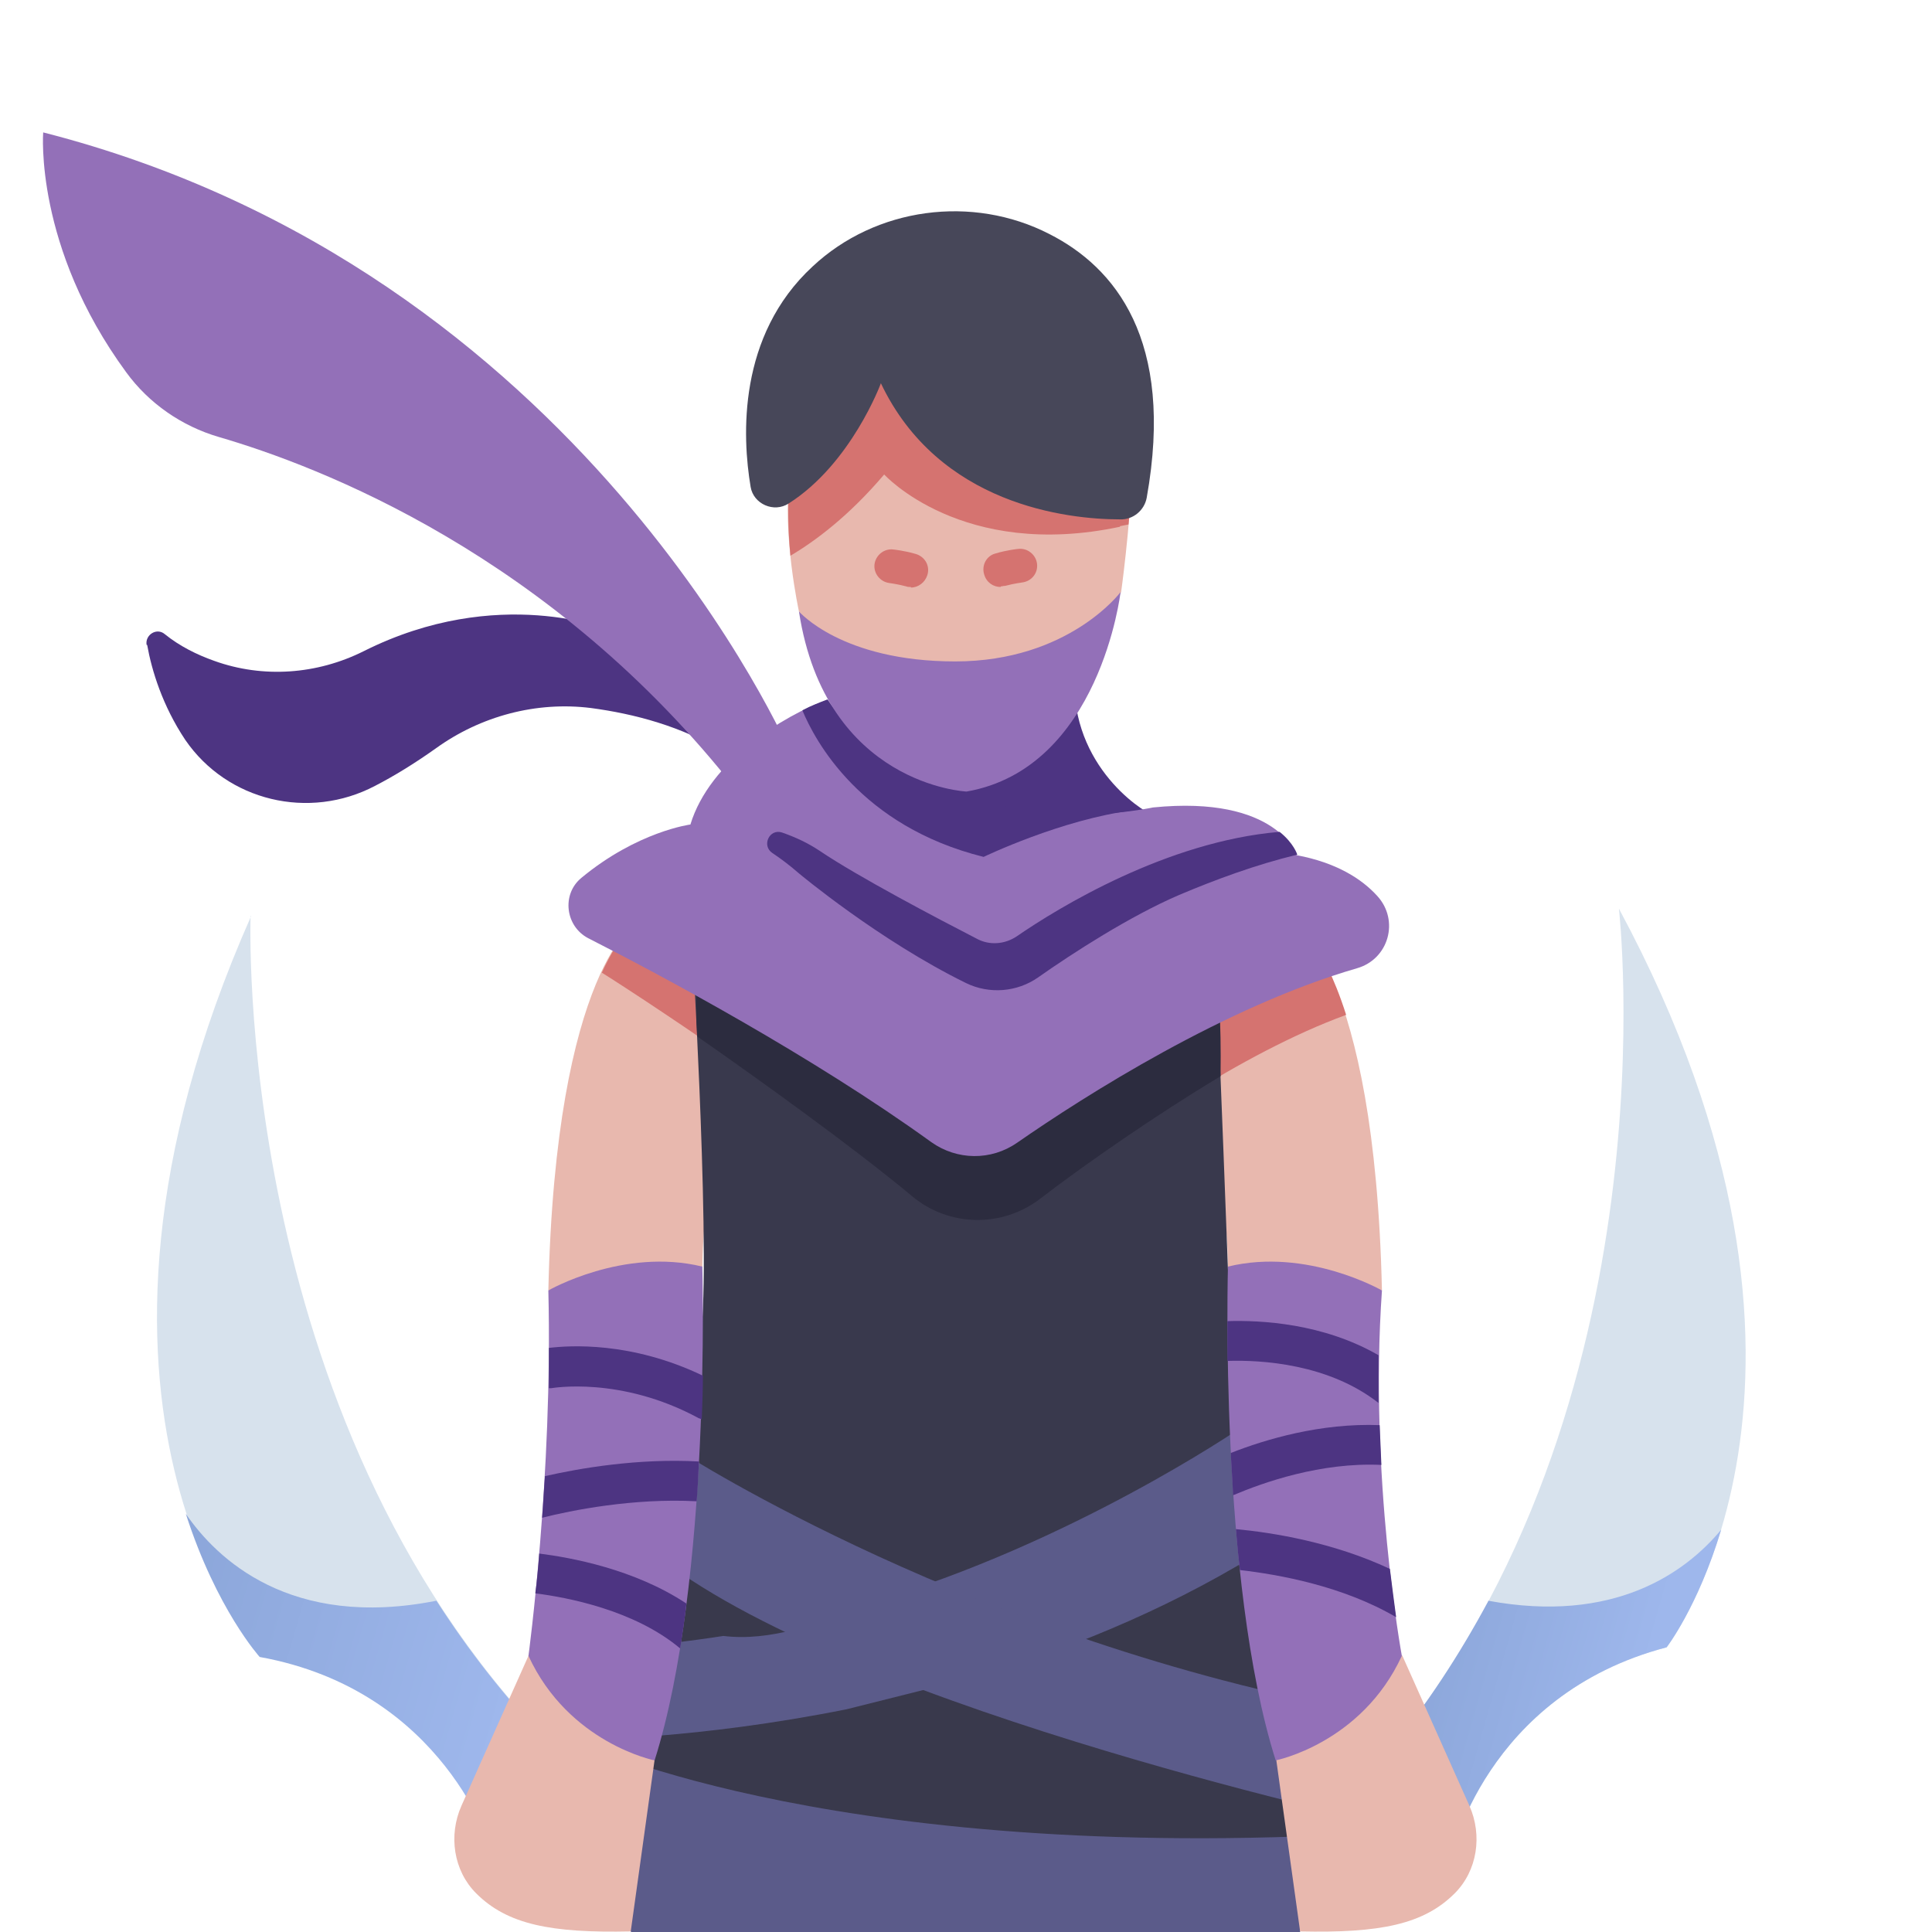
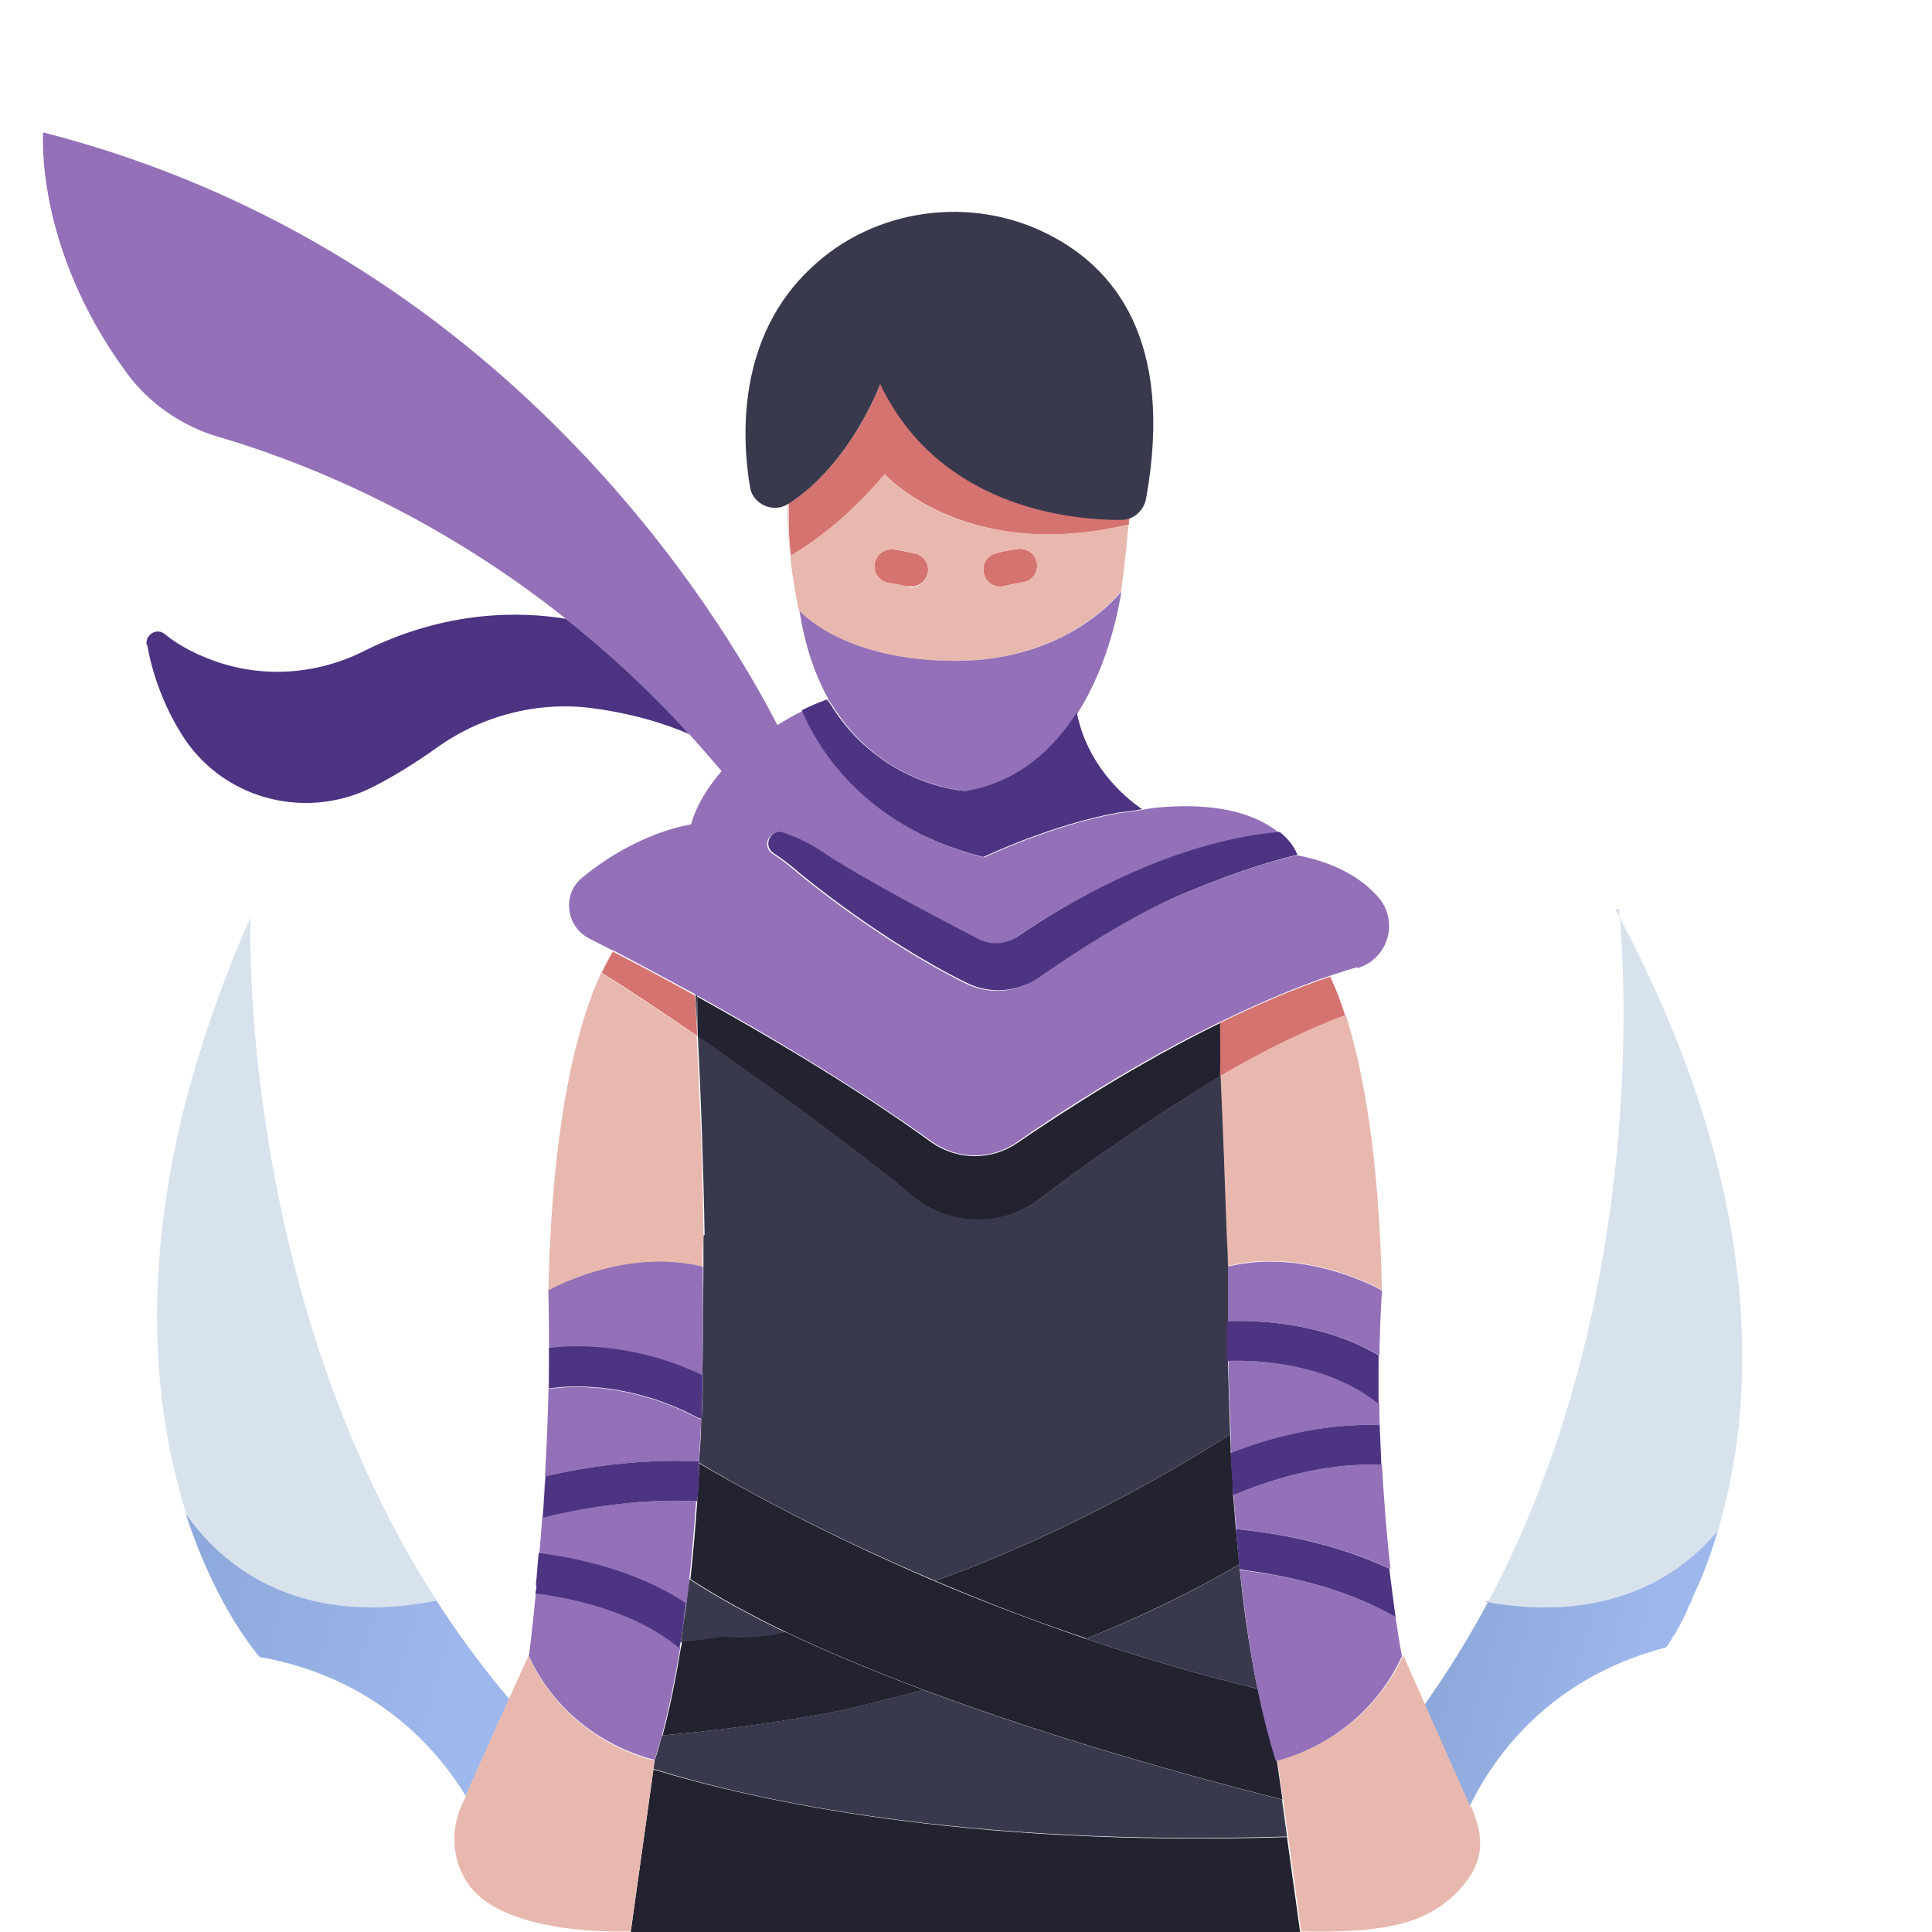
- <svg xmlns="http://www.w3.org/2000/svg" id="Camada_1" version="1.1" viewBox="0 0 340 340">
+ <svg xmlns="http://www.w3.org/2000/svg" xmlns:xlink="http://www.w3.org/1999/xlink" id="Camada_1" version="1.1" viewBox="0 0 340 340">
  <defs>
    <style>
      .st0 {
-         fill: #474759;
+         fill: url(#Gradiente_sem_nome_21);
      }

      .st1 {
-         fill: #39394c;
+         fill: #4d3482;
      }

      .st2 {
-         fill: #4d3482;
+         fill: url(#Gradiente_sem_nome_2);
      }

      .st3 {
-         fill: url(#Gradiente_sem_nome_2);
+         fill: #39394d;
      }

      .st4 {
-         fill: #39394d;
+         fill: #9370b8;
      }

      .st5 {
-         fill: #5b5b8a;
+         fill: #222230;
      }

      .st6 {
-         fill: #9370b8;
+         fill: #d7e2ed;
      }

      .st7 {
-         fill: #2c2c3f;
+         fill: #e8b8ae;
      }

      .st8 {
-         fill: url(#Gradiente_sem_nome);
-       }
- 
-       .st9 {
-         fill: #d7e2ed;
-       }
- 
-       .st10 {
-         fill: #e8b8ae;
-       }
- 
-       .st11 {
        fill: #d57370;
      }
- 
-       .st12 {
-         fill: #813450;
-       }
    </style>
-     <linearGradient id="Gradiente_sem_nome" data-name="Gradiente sem nome" x1="88" y1="35.8" x2="12.3" y2="57.5" gradientTransform="translate(0 339.9) scale(1 -1)" gradientUnits="userSpaceOnUse">
+     <linearGradient id="Gradiente_sem_nome_2" data-name="Gradiente sem nome 2" x1="80.9" y1="298" x2="7.7" y2="277.1" gradientUnits="userSpaceOnUse">
      <stop offset="0" stop-color="#9eb7ec" />
      <stop offset="1" stop-color="#87a2d5" />
    </linearGradient>
-     <linearGradient id="Gradiente_sem_nome_2" data-name="Gradiente sem nome 2" x1="288" y1="39.2" x2="240" y2="52.9" gradientTransform="translate(0 339.9) scale(1 -1)" gradientUnits="userSpaceOnUse">
-       <stop offset="0" stop-color="#9eb7ec" />
-       <stop offset="1" stop-color="#87a2d5" />
-     </linearGradient>
+     <linearGradient id="Gradiente_sem_nome_21" data-name="Gradiente sem nome 2" x1="289.3" y1="296" x2="241.3" y2="282.3" xlink:href="#Gradiente_sem_nome_2" />
  </defs>
-   <g id="Layer_8">
-     <g>
-       <path class="st9" d="M284.9,159.9s10.1,87.4-41,148.9l11.4,18.2s6-28.7,38-37.1c0,0,36.3-46.9-8.4-130Z" />
-       <path class="st9" d="M44.1,161.2s-3.3,87.9,52.4,145.3l-9.9,19s-8.2-28.1-40.8-34c0,0-39.8-44-1.6-130.3Z" />
-       <path class="st8" d="M86.6,325.6l9.9-19c-7.6-7.8-14.1-16.2-19.7-24.9-25.7,5.1-38.7-7.4-44.1-15.3,5.4,16.8,13,25.2,13,25.2,32.6,5.9,40.8,34,40.8,34Z" />
-       <path class="st3" d="M261.9,281.8c-5,9.3-10.9,18.4-18,27l11.4,18.2s6-28.7,38-37.1c0,0,5.5-7.1,9.6-20.7-6.3,7.6-18.9,16.6-41,12.5Z" />
-       <path class="st10" d="M227.5,162.1s14.4,8.1,15.7,65l-27.1-4.2s0-19.4-6-27.2l-10.9-20.2,28.3-13.4Z" />
-       <path class="st11" d="M227.5,162.1l-28.3,13.4,9.5,17.5c9.1-5.7,18.9-11,28.2-14.4-4.4-13.8-9.3-16.6-9.3-16.6Z" />
-       <path class="st10" d="M112.2,162.1s-14.4,8.1-15.7,65l27.1-4.2s0-19.4,6-27.2l10.9-20.2-28.3-13.4Z" />
-       <path class="st11" d="M105.8,171.1c4.3,2.7,15,9.7,27.2,18.3l7.6-13.9-28.3-13.4s-3,1.7-6.4,9.1Z" />
-       <path class="st1" d="M116.2,275s-4,6.3-7.9,15.7l-6.3,16.1,18.4,18.7s110.1,8.4,125.7-3.3l-6.1-20.4s-6.5-15.6-17.2-29.4l-55.9,12.7-50.7-10.2Z" />
-       <path class="st4" d="M214,169.5l-91.9,1.7s3.6,62.6.5,66.8c-4.3,6-2,21.6-2,21.6l48.2,33.2,50.3-29.5s-2.1-9.1-2.5-24.8c0-4.3-2.6-69-2.6-69Z" />
-       <path class="st7" d="M206.7,179h-74.9s-10.7-23.6-9.1,3.4c10.2,7.1,27.5,19.5,37.8,28.1,6.4,5.4,15.8,5.6,22.5.5,7.5-5.8,20.6-14.9,31.8-21.6.5-40.4-8.1-10.3-8.1-10.3Z" />
-       <path class="st2" d="M25.9,113.5c.8,4.5,2.7,10.7,6.7,16.7,7.4,10.8,21.8,14.2,33.4,8.1,3.3-1.7,6.9-3.9,10.7-6.6,7.9-5.7,17.7-8.3,27.3-7.1,7.5,1,16.1,3.2,23.6,7.9l-20.2-21.6s-19.7-8.2-43.4,3.7c-8.2,4.1-17.7,4.8-26.3,1.7-3.1-1.1-6.1-2.6-8.7-4.7-1.4-1.2-3.5.1-3.2,1.9Z" />
-       <path class="st6" d="M7.6,23.3s-1.6,20.1,14.6,42.2c4,5.5,9.8,9.5,16.3,11.4,17.5,5.1,58.7,20.7,91.3,62.4l9.3-6.8S102.7,47.6,7.6,23.3Z" />
-       <path class="st2" d="M190,110.9l-.8,6.5c-1.6,16.6,11.4,25.2,13.8,26.1v3.7s-45.1-.5-45.1-.8,1.9-11.5,1.9-11.5l30.3-24Z" />
-       <path class="st6" d="M145.7,123.1c-7.8,2.8-20.8,10.8-24.2,22,0,0-9.3,1.2-19.2,9.4-3.5,2.9-2.8,8.5,1.2,10.6,13,6.6,39.5,20.8,60.4,35.9,4.5,3.2,10.5,3.3,15.1.1,12.1-8.4,36.7-24,59.8-30.7,5.6-1.6,7.5-8.4,3.6-12.7-2.8-3.1-7.3-5.9-14.2-7.2,0,0-3.4-10.6-25.3-8.4,0,0-39.3,8.7-57.2-19Z" />
-       <path class="st5" d="M218,251.5s-29.6,20.2-64.7,30.5c-9,3.8-17.8,6.9-26,5.9-5.8.9-11.8,1.6-17.9,2.1,0,0-3.8,8.3-6.3,16.1,0,0,19.4,0,45.9-5.3l24.3-6.1c16.6-5.1,34.2-12.4,50.6-22.9,0,0-.4-13.7-5.9-20.3Z" />
-       <path class="st5" d="M102.6,306.8s46.2,22,143.4,15.5c0,0-16.9,8.8-17.2,17.7h-117.7s-15.6-13.3-8.5-33.2Z" />
-       <path class="st2" d="M225.1,146.4c-19.8,1.7-38.8,13.3-46.2,18.4-2.1,1.4-4.8,1.6-7,.4-6.8-3.5-20.9-10.9-27.7-15.5-2.1-1.4-4.3-2.4-6.6-3.2-2.2-.7-3.6,2.3-1.7,3.6,1.5,1,3.1,2.2,4.7,3.6,0,0,14.1,11.8,29.4,19.3,4.1,2,9,1.6,12.7-1,6.1-4.3,16.2-10.8,24.8-14.5,6.4-2.7,13.4-5.3,20.8-7.1,0,0-.6-2-3.1-4Z" />
-       <path class="st2" d="M173.1,150.8s13.7-6.6,26.3-8.2c-9.9,1.1-39,2.1-53.8-19.5-1.3.5-2.9,1.1-4.4,1.9,2.2,5.3,10.2,20.4,31.9,25.8Z" />
-       <path class="st12" d="M200.9,142.4h0Z" />
-       <path class="st10" d="M154.5,59l-15.5,24.6c-1.4,10.3,1.6,24,1.6,24l12,14.9s31.7,10.2,44.7-18.3c0,0,1.5-10.7,2-21.6l-44.7-23.6Z" />
-       <path class="st6" d="M140.6,107.6s7.5,8.8,27.5,8.8,29.1-12.2,29.1-12.2c0,0-3.6,31-27.1,35.1,0,0-24.8-1.1-29.5-31.7Z" />
-       <path class="st11" d="M160.3,103.3c-.3,0-.6,0-.8-.1-1.5-.4-3-.6-3-.6-1.6-.2-2.8-1.7-2.6-3.3s1.7-2.8,3.3-2.6c0,0,2,.2,4,.8,1.6.5,2.5,2.1,2,3.7-.4,1.3-1.6,2.2-2.9,2.2Z" />
-       <path class="st11" d="M176.1,103.3c-1.3,0-2.5-.8-2.9-2.2-.5-1.6.4-3.3,2-3.7,2-.6,3.9-.8,4-.8,1.6-.2,3.1,1,3.3,2.6.2,1.7-1,3.1-2.6,3.3h0s-1.5.2-3,.6c-.3,0-.6.1-.8.1Z" />
-       <path class="st5" d="M120.3,255.8s51.5,33.1,119.7,45.4c0,0,4.8,8.5,6.2,20.4,0,0-94.8-20.3-129.9-47.3,0,0-2.1-10.7,4.1-18.4Z" />
-       <path class="st11" d="M197.1,92.6c.5-.1,1-.2,1.5-.3.3-3,.5-6.3.7-9.6l-44.7-23.6-15.5,24.6c-.6,4.5-.4,9.7,0,14.1,4.4-2.6,10.3-7,16.5-14.3,0,0,13.7,15.1,41.5,9.2Z" />
-       <path class="st0" d="M155,67.5s-5.2,14.1-16.2,21.1c-2.6,1.7-6.2.1-6.7-2.9-1.5-8.9-2.3-26.6,10.9-38.8,11.1-10.4,28.1-12.7,41.7-5.7,11.4,5.8,22.1,18.5,17.1,46.4-.4,2.2-2.4,3.9-4.7,3.8-9.2,0-31.9-2.5-42.1-24Z" />
-       <path class="st10" d="M246.8,291.4l11.8,26.4c2.3,5.2,1.4,11.4-2.6,15.4-5.5,5.5-13.2,7-27.2,6.7l-4.2-30.2,22.2-18.4Z" />
-       <path class="st6" d="M243.2,227.1s-13.2-7.6-27.1-4.2c0,0-1.6,55.3,8.4,86.9,0,0,15.1-3,22.2-18.4,0,0-5.8-31.6-3.5-64.3Z" />
-       <path class="st10" d="M93,291.4l-11.8,26.4c-2.3,5.2-1.4,11.4,2.6,15.4,5.5,5.5,13.2,7,27.2,6.7l4.2-30.2-22.2-18.4Z" />
-       <path class="st6" d="M96.5,227.1s13.2-7.6,27.1-4.2c0,0,1.6,55.3-8.4,86.9,0,0-15.1-3-22.2-18.4,0,0,4.3-31.7,3.5-64.3Z" />
-       <path class="st2" d="M96.6,237.2c0,2.4,0,4.7,0,7.1.1,0,.2,0,.4,0,.1,0,12.2-2.2,26,5.3.2,0,.4.2.5.2.1-2.7.2-5.3.2-7.7-12.7-6.1-23.6-5.3-27-4.9Z" />
-       <path class="st2" d="M95.9,259.8c-.2,2.5-.3,5-.5,7.3,5.1-1.3,16.1-3.5,27.2-2.9.2-2.4.3-4.7.4-7-10.7-.6-21.1,1.2-27.2,2.6Z" />
-       <path class="st2" d="M119.7,290.1c.4-2.6.8-5.2,1.1-7.9-9.2-6.1-20.4-8.1-25.9-8.8-.2,2.6-.4,4.9-.7,7,5.5.7,17.4,2.9,25.5,9.7Z" />
-       <path class="st2" d="M216,232.5c0,2.1,0,4.4,0,7,6-.2,17.8.5,26.6,7.4,0-2.8,0-5.6,0-8.4-9.7-5.6-20.6-6.2-26.7-6Z" />
-       <path class="st2" d="M217.1,263.1c5.2-2.2,15.3-5.8,26-5.3-.1-2.3-.2-4.6-.3-7-10.4-.4-20.1,2.5-26.2,4.9.1,2.4.3,4.9.4,7.4Z" />
-       <path class="st2" d="M218.2,276.3c6.9.8,18.1,2.8,27.5,8.3-.3-2.3-.7-5.2-1.1-8.5-10-4.7-20.7-6.4-27.1-7,.2,2.4.4,4.7.7,7.1Z" />
-     </g>
+   <g id="cor_lamina">
+     <path class="st6" d="M284.9,159.9s7.5,64.6-22.9,121.8c-3.3,6.2-7.1,12.4-11.3,18.3l7.9,17.8s0,0,0,.1c4.5-9.2,14.3-22.7,34.6-28,0,0,0,0,0,0,0,0,0,0,0,0,0,0,0-.1.2-.2,0,0,0,0,0,0,0,0,.1-.2.2-.3,0,0,0,0,.1-.2,0-.1.2-.3.3-.4,0,0,0-.1.1-.2,0-.1.2-.3.2-.4,0,0,.1-.2.2-.3.1-.2.3-.4.4-.6,0-.1.2-.3.2-.4,0-.1.2-.3.3-.5.1-.2.3-.5.4-.8,0-.2.2-.3.3-.5.1-.2.2-.4.3-.6,0-.1.2-.3.2-.5.2-.4.4-.8.6-1.3,0-.1.1-.3.2-.4.1-.3.3-.6.4-.9,0,0,0-.1,0-.2.3-.6.6-1.3.9-1.9,0,0,0-.2.1-.2,1.2-2.7,2.4-6,3.5-9.7,6.4-21.3,9.3-58.6-18-109.3Z" />
+     <path class="st6" d="M44.1,161.4c-21.5,48.7-18.1,83.9-11.2,105.3,5.4,16.5,12.9,24.8,12.9,24.8,20.1,3.6,30.9,15.7,36.2,24.4l7.6-16.9h0c-47-55.5-45.7-132.6-45.5-137.5Z" />
+     <path class="st6" d="M44.1,161.2s0,0,0,.2c0,0,0-.2.1-.2h-.1Z" />
  </g>
+   <g id="sombra_lamina">
+     <path class="st2" d="M32.9,266.7c0-.1-.2-.2-.2-.3,5.4,16.8,13,25.2,13,25.2,20.1,3.6,30.9,15.7,36.3,24.5v-.2c0,0,7.6-16.9,7.6-16.9-4.7-5.6-9-11.4-12.8-17.3-25.4,5-38.3-7.1-43.9-15Z" />
+     <path class="st0" d="M262,281.7c-3.3,6.2-7.1,12.4-11.3,18.3l7.9,17.8s0,0,0,.1c4.5-9.2,14.3-22.7,34.6-28,0,0,0,0,0,0,0,0,0,0,0,0,0,0,0-.1.2-.2,0,0,0,0,0,0,0,0,.1-.2.2-.3,0,0,0,0,.1-.2,0-.1.2-.3.3-.4,0,0,0-.1.1-.2,0-.1.2-.3.2-.4,0,0,.1-.2.2-.3.1-.2.3-.4.4-.6,0-.1.2-.3.2-.4,0-.1.2-.3.3-.5.1-.2.3-.5.4-.8,0-.2.2-.3.3-.5.1-.2.2-.4.3-.6,0-.1.2-.3.2-.5.2-.4.4-.8.6-1.3,0-.1.1-.3.2-.4.1-.3.3-.6.4-.9,0,0,0-.1,0-.2.3-.6.6-1.3.9-1.9,0,0,0-.2.1-.2,1.2-2.7,2.4-6,3.5-9.7-6.3,7.6-18.9,16.5-40.9,12.5Z" />
+   </g>
+   <g id="sombra_roupa">
+     <path class="st5" d="M122.7,182.4c10.2,7.1,27.5,19.5,37.8,28.1,6.4,5.4,15.8,5.6,22.5.5,7.5-5.8,20.6-14.9,31.8-21.6,0,0,0,0,0,0,0,0,0,0,0,0,0-3.7,0-6.8,0-9.4-14.6,7.1-27.8,15.7-35.7,21.1-4.6,3.2-10.6,3.1-15.1,0-13.1-9.5-28.5-18.6-41.3-25.7,0,1.8,0,4.2.1,7.1Z" />
+     <path class="st5" d="M162.5,297.4c-8.5-3.2-16.8-6.6-24.3-10.2-3.7.8-7.3,1.1-10.8.7-2.4.4-4.9.7-7.4,1,0,.4-.1.8-.2,1.2h0s0,0,0,0c-.9,5.4-1.9,10.5-3.2,15.3,8.1-.7,19.5-2,32.5-4.6l13.5-3.4Z" />
+     <path class="st5" d="M191.1,288.4c9-3.6,18.1-7.9,27-13.1,0-.6-.1-1.2-.2-1.9-.1-1.5-.3-2.9-.4-4.4,0,0,0,0,0,0-.2-2-.3-4-.5-6h0c0-2.5-.3-5-.4-7.4,0,0,0,0,0,0,0-1.1-.1-2.1-.1-3.2-5.7,3.7-26.4,16.6-51.9,25.8,8,3.4,16.9,6.9,26.5,10.1Z" />
+     <path class="st5" d="M226.5,323.3c-57.1,1.8-93.8-6.5-111.5-11.9l-4,28.6s0,0,0,0c0,0,.1,0,.1,0h117.7s0,0,0,0c0,0,0,0,0,0l-2.3-16.6Z" />
+     <path class="st5" d="M221.3,297.2c-10.7-2.6-20.8-5.6-30.2-8.8-9.6-3.3-18.5-6.7-26.5-10.1-20.9-8.9-35.8-17.4-41.6-20.8,0,.4,0,.7,0,1.1,0,1.9-.2,3.7-.3,5.6,0,0,0,0,0,0-.3,4.5-.7,9.1-1.2,13.7,4.9,3.2,10.6,6.3,16.8,9.3,7.5,3.6,15.8,7,24.3,10.2,22.4,8.4,46.5,15.1,63.1,19.3l-1-6.9c0,0-.1,0-.1,0-1.2-3.9-2.3-8.1-3.2-12.6Z" />
+   </g>
+   <g id="sombra_pele">
+     <path class="st8" d="M234.3,171.8c-6.6,2.2-13.2,5.1-19.6,8.2,0,2.6.1,5.7,0,9.4,7.3-4.2,14.8-8,22-10.7,0,0,0,0,0,0-.8-2.7-1.7-4.9-2.6-6.8Z" />
+     <path class="st8" d="M107.9,167.4c-.6,1.1-1.3,2.3-2,3.8,3.1,1.9,9.2,5.9,16.8,11.1-.1-2.8-.3-5.3-.4-7.1-5.4-3-10.3-5.6-14.4-7.7Z" />
+     <path class="st8" d="M105.9,171.2s0,0,0,0c0,0,0,0-.1,0h.1Z" />
+     <path class="st8" d="M161.2,97.5c-2-.6-4-.8-4-.8-1.6-.2-3.1,1-3.3,2.6-.2,1.6,1,3.1,2.6,3.3,0,0,1.5.2,3,.6.2,0,.5,0,.8,0h0c1.3.1,2.5-.8,2.9-2.1.5-1.6-.4-3.2-2-3.7Z" />
+     <path class="st8" d="M179.2,96.6c0,0-2,.2-4,.8-1.6.4-2.5,2.1-2,3.7.4,1.4,1.6,2.2,2.9,2.2h0c.2,0,.5-.2.8-.2,1.5-.4,3-.6,3-.6,1.6-.2,2.8-1.6,2.6-3.3-.2-1.6-1.7-2.8-3.3-2.6Z" />
+     <path class="st8" d="M155,67.4h0c0,0-5.2,14.2-16.2,21.2,0,0,0,0,0,0,0,3.1,0,6.3.4,9.2,4.4-2.6,10.3-7,16.5-14.3,0,0,13.7,15.1,41.5,9.2h0c.5-.2,1-.3,1.5-.4,0-.4,0-.8.1-1.1-.5.2-1,.3-1.6.2-9.2,0-31.9-2.5-42.1-24Z" />
+   </g>
+   <g id="cor_roupa">
+     <path class="st3" d="M225.6,316.7c-16.6-4.2-40.7-10.9-63.1-19.3l-13.5,3.4c-13.1,2.6-24.4,3.9-32.5,4.6-.4,1.5-.8,3-1.3,4.4,0,0,0,0,0,0l-.2,1.5c17.7,5.5,54.4,13.7,111.5,11.9l-.9-6.6Z" />
+     <path class="st3" d="M221.3,297.2c-1.4-7-2.5-14.4-3.2-21.9-8.8,5.2-17.9,9.5-27,13.1,9.4,3.2,19.5,6.2,30.2,8.8Z" />
+     <path class="st3" d="M138.1,287.2c-6.2-3-11.9-6.1-16.8-9.3-.3,2.5-.6,5.1-1,7.6-.2,1.2-.3,2.3-.5,3.5,2.5-.3,5-.6,7.4-1,3.5.4,7.1.1,10.8-.7Z" />
+     <path class="st3" d="M123.8,217.4c0,5,0,9.6-.1,13.1,0,3.1,0,7-.1,11.5,0,0,0,0,.1,0,0,2.4-.1,5-.2,7.7,0,0,0,0-.1,0,0,2.5-.2,5.1-.4,7.7,5.8,3.5,20.6,11.9,41.6,20.8,25.4-9.2,46.2-22.1,51.9-25.8-.2-4.7-.3-9.1-.4-13,0,0,0,0,0,0v-7h0s0,0,.1,0c0-5,0-8.4,0-9.3,0-1.7-.1-3.5-.2-5.4-.3-9-.7-19.5-1.1-28.4-11.2,6.7-24.3,15.8-31.8,21.6-6.7,5.1-16.1,4.9-22.5-.5-10.3-8.6-27.6-21-37.8-28.1-.2-3-.2-5.3-.1-7.1,0,0-.2-.1-.3-.2,0,1.9.2,4.3.4,7.1.5,9.5,1,23.5,1.2,35.2Z" />
+   </g>
+   <g id="cor_pele">
+     <path class="st7" d="M236.8,178.6c-7.2,2.7-14.7,6.4-22,10.7,0,0,0,0,0,0,0,0,0,0,0,0,.4,8.9.8,19.4,1.1,28.4.2,3,.2,5.1.2,5.1,13.9-3.4,27.1,4.2,27.1,4.2-.5-23.6-3.3-38.7-6.4-48.5Z" />
+     <path class="st7" d="M105.9,171.2s0,0,0,0h-.1c0,0,0,0,.1,0,.7-1.5,1.4-2.7,2-3.8,0,0,0,0-.1,0-4.3,7.2-10.5,23.6-11.3,59.8,0,0,13.2-7.6,27.1-4.2,0,0,0-2.2.2-5.5-.1-11.6-.7-25.6-1.2-35.2-7.6-5.2-13.7-9.1-16.8-11.1Z" />
+     <path class="st7" d="M198.6,92.3c-.5.1-1,.2-1.5.3h0c-27.8,6-41.5-9.1-41.5-9.1-6.2,7.3-12.1,11.7-16.5,14.3-.3-2.9-.4-6-.4-9.2,0,0,0,0-.1,0-.2,9.2,2,18.9,2,18.9,0,0,7.5,8.8,27.5,8.8s29.1-12.2,29.1-12.2c0,0,0,.1,0,.3,0,0,0-.2.1-.3,0,0,.8-5.7,1.4-13,0,0,0,0,0,0,0,.4,0,.8-.1,1.1ZM163.2,101.2c-.4,1.3-1.6,2.2-2.9,2.2h0c-.3-.1-.6-.1-.8-.2-1.5-.4-3-.6-3-.6-1.6-.2-2.8-1.7-2.6-3.3.2-1.6,1.7-2.8,3.3-2.6,0,0,2,.2,4,.8,1.6.5,2.5,2.1,2,3.7ZM179.9,102.5s-1.5.2-3,.6c-.3,0-.6.1-.8.1h0c-1.3,0-2.5-.7-2.9-2.1-.5-1.6.4-3.3,2-3.7,2-.6,3.9-.8,4-.8,1.6-.2,3.1,1,3.3,2.6.2,1.7-1,3.1-2.6,3.3Z" />
+     <path class="st7" d="M258.7,317.9s0,0,0-.1l-7.9-17.8h0s-3.8-8.6-3.8-8.6h0c0,0-.1,0-.1,0,0,0,0,0,0,0-6.8,14.7-20.8,18.1-22.1,18.4l1,6.9.9,6.6,2.3,16.6s0,0,0,0c14,.3,21.7-1.2,27.2-6.7s4.9-10.1,2.7-15.3Z" />
+     <path class="st7" d="M93,291.4s0,0,0,0h0s0,0,0,0l-3.4,7.5h0c0,0-7.6,17-7.6,17v.2c0,0-.8,1.7-.8,1.7-2.3,5.2-1.4,11.4,2.6,15.4s13.2,7,27.2,6.7c0,0,0,0,0,0l4-28.6.2-1.5c-.3,0-15.2-3.1-22.2-18.4Z" />
+   </g>
+   <g id="cor_acessorio">
+     <path class="st4" d="M145.7,123.1h0s0,0,0,0c.2.3.5.6.7.9,5.3,8.7,12.7,12.4,17.9,14,3.5,1.1,5.9,1.2,5.9,1.2,9.3-1.6,15.4-7.4,19.5-13.8,5.7-9,7.3-19.3,7.6-21,0-.2,0-.3,0-.3,0,0-9.1,12.2-29.1,12.2s-27.5-8.8-27.5-8.8c1,6.5,2.9,11.7,5.3,15.9,0-.1-.2-.2-.2-.4Z" />
+     <path class="st4" d="M238.8,170.4c5.6-1.6,7.5-8.4,3.6-12.7-2.8-3.1-7.3-5.9-14.2-7.2,0,0,0,0,0,0-7.4,1.8-14.3,4.4-20.7,7.1-8.6,3.7-18.7,10.2-24.8,14.5-3.7,2.6-8.6,3-12.7,1-15.3-7.5-29.4-19.3-29.4-19.3-1.6-1.4-3.2-2.6-4.7-3.6-1.9-1.3-.5-4.3,1.7-3.6,2.3.8,4.5,1.8,6.6,3.2,6.8,4.6,20.9,12,27.7,15.5,2.2,1.2,4.9,1,7-.4,7.4-5.1,26.4-16.7,46.1-18.4-3.3-2.7-9.8-5.6-22.1-4.3,0,0-.7.1-1.8.3-1,.2-2.5.4-4.2.6-11.8,2.1-23.7,7.8-23.7,7.8-21.6-5.4-29.7-20.4-31.9-25.8-1.5.7-3,1.6-4.5,2.5C127.3,109.1,88.9,44.1,7.6,23.3c0,0-1.6,20.1,14.6,42.2,4,5.5,9.8,9.5,16.3,11.4,12.3,3.6,36.5,12.4,61.1,32,7.3,5.8,14.6,12.5,21.7,20.3,1.9,2.1,3.8,4.3,5.7,6.5-2.4,2.8-4.4,5.9-5.4,9.4,0,0-9.3,1.2-19.2,9.4-3.5,2.9-2.8,8.5,1.2,10.6,1.3.7,2.7,1.4,4.3,2.2,0,0,0,0,.1,0,4.1,2.1,9,4.8,14.4,7.7,0,0,.2.1.3.2,12.8,7.1,28.2,16.3,41.3,25.7,4.5,3.2,10.5,3.3,15.1,0,7.9-5.5,21.1-14,35.7-21.1,6.4-3.1,13-6,19.6-8.2,1.5-.5,3-1,4.5-1.4Z" />
+     <path class="st4" d="M243.1,257.8c-10.7-.5-20.8,3.1-26,5.3h0c.1,2,.3,4,.5,6,6.4.6,17.1,2.3,27.1,7-.6-5.2-1.1-11.4-1.5-18.3Z" />
+     <path class="st4" d="M242.8,250.8c-.2-7.5-.1-15.6.4-23.7h0s-13.2-7.6-27.1-4.2c0,0,0,0,0,.3,0,.9,0,4.3,0,9.3,6.1-.2,16.9.4,26.6,6v8.4c-8.8-6.9-20.5-7.6-26.5-7.4,0,3.9.2,8.3.4,13,0,1,0,2.1.1,3.2,6.1-2.4,15.8-5.3,26.2-4.9Z" />
+     <path class="st4" d="M246.7,291.4c0,0-.5-2.6-1.1-6.8-9.4-5.5-20.5-7.5-27.4-8.3h0c-.1-1-.2-1.9-.3-2.8,0,.6.1,1.2.2,1.9.8,7.4,1.8,14.9,3.2,21.9.9,4.4,2,8.7,3.2,12.6,0,0,0,0,.1,0,1.3-.3,15.3-3.7,22.1-18.4,0,0,0,0,0,0Z" />
+     <path class="st4" d="M120.8,282.2s0,0,0,0c-.1,1.1-.3,2.2-.4,3.3.1-1.1.3-2.2.4-3.3Z" />
+     <path class="st4" d="M95.4,267.1c.2-2.3.3-4.8.5-7.3h0c-.4,7.4-1,14-1.5,19.2.2-1.7.4-3.6.5-5.6,5.5.7,16.7,2.7,25.9,8.8.2-1.4.4-2.9.5-4.3.5-4.6.9-9.2,1.2-13.7-11.1-.6-22.1,1.6-27.2,2.9Z" />
+     <path class="st4" d="M123.6,222.9c-13.9-3.4-27.1,4.2-27.1,4.2h0c.3,11.5,0,22.8-.6,32.7,6.1-1.4,16.5-3.2,27.1-2.6,0,.5,0,.9,0,1.4,0-.4,0-.7,0-1.1.1-2.7.3-5.2.4-7.7-.1,0-.2-.1-.4-.1-13.8-7.5-25.9-5.3-26-5.3h-.4v-7.1h.1c3.4-.4,14.2-1.2,26.9,4.8,0-4.5.1-8.4.1-11.5,0-4.8,0-7.6,0-7.6Z" />
+     <path class="st4" d="M93,291.3c0,0,0,0,0,0,7,15.3,21.9,18.3,22.2,18.4,0,0,0,0,0,0,.4-1.4.9-2.9,1.3-4.4,1.3-4.8,2.3-10,3.2-15.3-8.1-6.8-19.9-9-25.4-9.7-.6,6.3-1.1,10.3-1.2,10.9Z" />
+   </g>
+   <g id="sombra_acessorio">
+     <path class="st1" d="M104,124.6c5.5.7,11.5,2.1,17.3,4.6-7.1-7.8-14.4-14.5-21.7-20.3-7.9-1.3-21-1.6-35.6,5.7-8.2,4.1-17.7,4.8-26.3,1.7-3.1-1.1-6.1-2.6-8.7-4.7-1.4-1.2-3.5.1-3.2,1.9h.1c.8,4.5,2.7,10.7,6.7,16.7,7.4,10.8,21.8,14.2,33.4,8.1,3.3-1.7,6.9-3.9,10.7-6.6,7.9-5.7,17.7-8.3,27.3-7.1Z" />
+     <path class="st1" d="M228.3,150.4s-.6-2-3.1-4h0s0,0,0,0c-19.8,1.7-38.7,13.3-46.1,18.4-2.1,1.4-4.8,1.6-7,.4-6.8-3.5-20.9-10.9-27.7-15.5-2.1-1.4-4.3-2.4-6.6-3.2-2.2-.7-3.6,2.3-1.7,3.6,1.5,1,3.1,2.2,4.7,3.6,0,0,14.1,11.8,29.4,19.3,4.1,2,9,1.6,12.7-1,6.1-4.3,16.2-10.8,24.8-14.5,6.4-2.7,13.3-5.3,20.7-7.1,0,0,0,0,.1,0Z" />
+     <path class="st1" d="M173.1,150.8s11.9-5.7,23.7-7.8c1.8-.2,3.2-.4,4.2-.6-3.4-2.3-9.7-7.9-11.5-17-4.1,6.4-10.2,12.2-19.5,13.8,0,0-2.4-.1-5.9-1.2-5.1-1.6-12.6-5.4-17.9-14-.2-.3-.5-.6-.7-.9,0,0,0,0,0,0-1.3.5-2.9,1.1-4.4,1.9,0,0,0,0,0,0,2.2,5.3,10.2,20.4,31.9,25.8Z" />
+     <path class="st1" d="M96.7,237.2h-.1v7.1h.4c0,0,12.2-2.2,26,5.3.1,0,.3,0,.4.1,0,0,.1,0,.1,0,0-2.7.2-5.3.2-7.7,0,0,0,0-.1,0-12.6-6-23.5-5.2-26.9-4.8Z" />
+     <path class="st1" d="M95.9,259.8s0,0,0,0h.1c-.2,2.5-.3,5-.5,7.3,5.1-1.3,16.1-3.5,27.2-2.9,0,0,0,0,0,0,.2-1.9.3-3.8.3-5.6,0-.5,0-.9,0-1.4-10.7-.6-21,1.2-27.1,2.6Z" />
+     <path class="st1" d="M94.4,279c0,.5-.1,1-.2,1.4,0,0,0,0,0,0,5.5.7,17.4,2.9,25.4,9.7,0,0,0,0,0,0h0c0-.4.1-.8.2-1.2.2-1.1.3-2.3.5-3.5.1-1.1.3-2.2.4-3.3-9.2-6.1-20.4-8.1-25.9-8.8-.2,2-.3,3.9-.5,5.6Z" />
+     <path class="st1" d="M242.6,246.9v-8.4c-9.6-5.6-20.5-6.2-26.6-6,0,0,0,0-.1,0h0v7s0,0,0,0c6-.2,17.8.5,26.5,7.4Z" />
+     <path class="st1" d="M243.1,257.8s0,0,0,0c-.1-2.3-.2-4.6-.3-7,0,0,0,0,0,0-10.4-.4-20.1,2.5-26.2,4.9,0,0,0,0,0,0,0,2.4.3,4.9.4,7.4h.1c5.2-2.2,15.3-5.8,26-5.3Z" />
+     <path class="st1" d="M244.6,276.1s0,0,0,0c-10-4.7-20.7-6.4-27.1-7,0,0,0,0,0,0,.1,1.5.3,2.9.4,4.4,0,.9.2,1.8.3,2.7h0c6.9.9,18,2.9,27.4,8.4,0,0,0,0,0,0-.3-2.3-.7-5.2-1.1-8.5Z" />
+   </g>
+   <path id="cabelo" class="st3" d="M138.6,88.7s0,0,.1,0c0,0,0,0,0,0,11-7,16.2-21.1,16.2-21.1h0c10.2,21.4,32.9,23.9,42.1,23.9.6,0,1.1,0,1.6-.2,0,0,0,0,0,0,1.6-.5,2.8-1.9,3.1-3.6,5-27.9-5.7-40.6-17.1-46.4-13.6-7-30.6-4.7-41.7,5.7-13.2,12.2-12.4,29.9-10.9,38.8.5,2.9,4,4.5,6.5,3Z" />
</svg>
